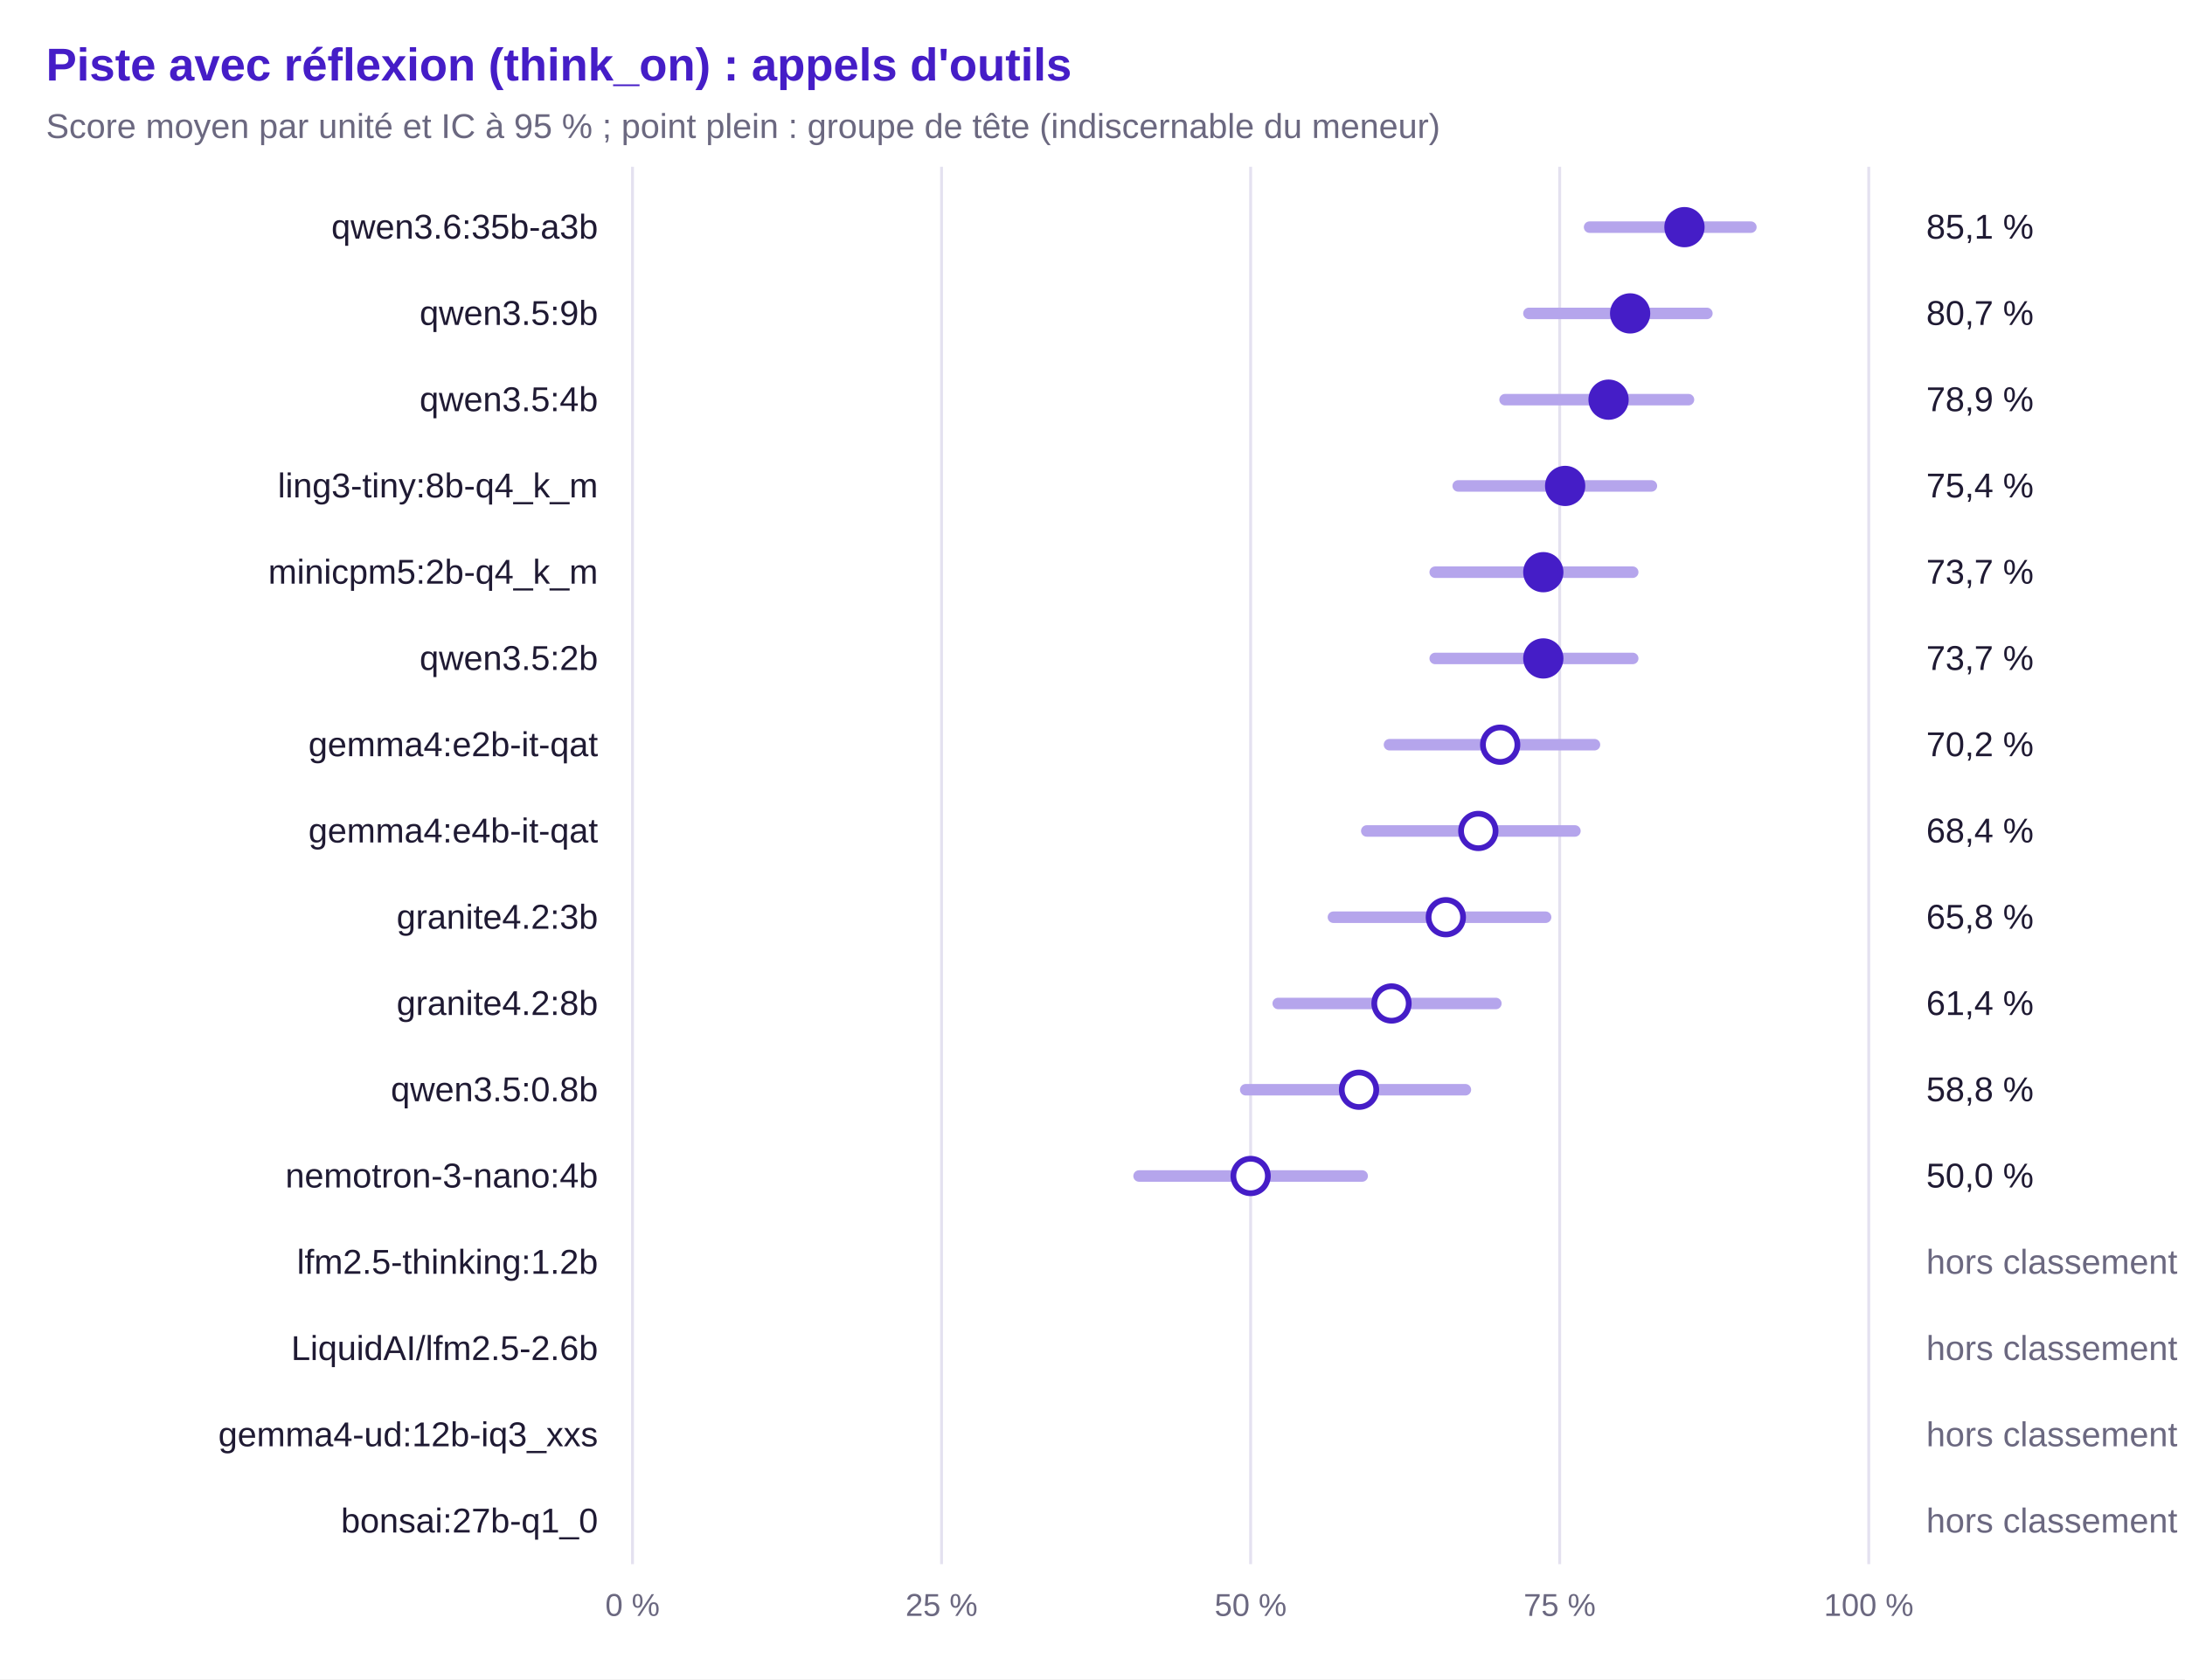
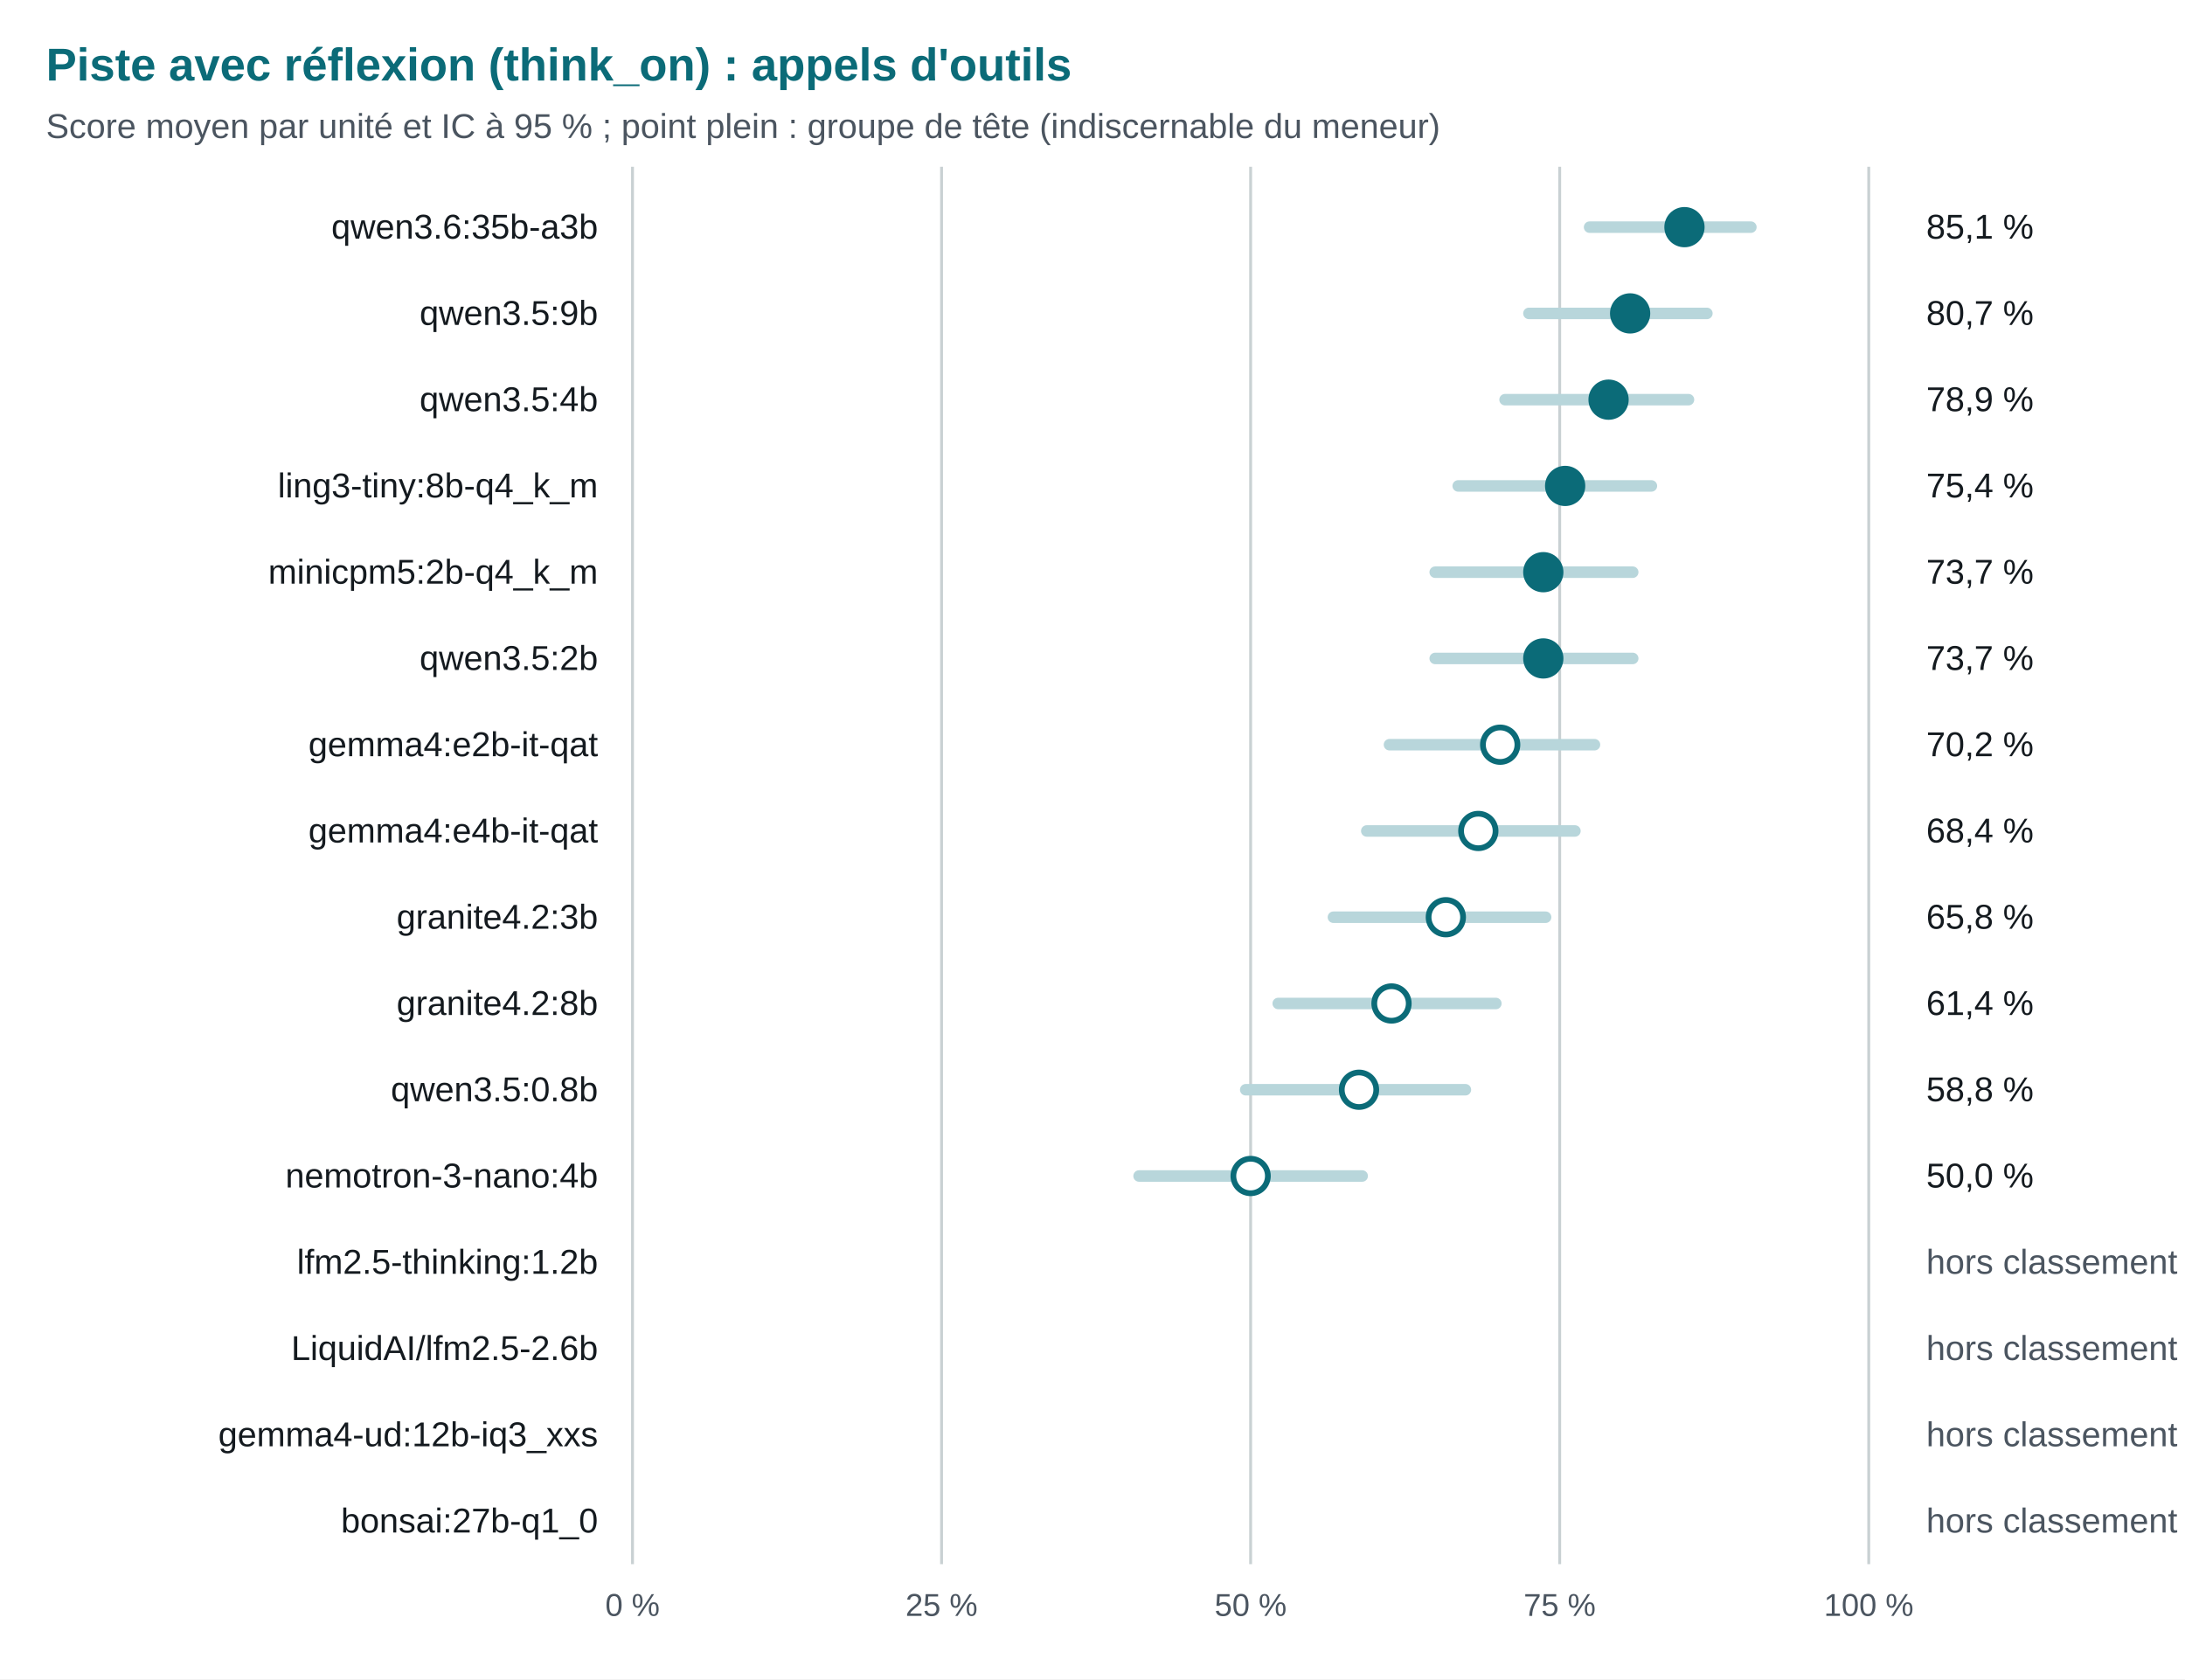
<svg xmlns="http://www.w3.org/2000/svg" width="760" height="584" viewBox="0 0 760 584" role="img" aria-label="Piste avec réflexion (think_on) : appels d'outils. qwen3.6:35b-a3b : 85,1 % (IC à 95 % de 77,4 % à 90,5 %) ; qwen3.5:9b : 80,7 % (IC à 95 % de 72,5 % à 86,9 %) ; qwen3.5:4b : 78,9 % (IC à 95 % de 70,6 % à 85,4 %) ; ling3-tiny:8b-q4_k_m : 75,4 % (IC à 95 % de 66,8 % à 82,4 %) ; minicpm5:2b-q4_k_m : 73,7 % (IC à 95 % de 64,9 % à 80,9 %) ; qwen3.5:2b : 73,7 % (IC à 95 % de 64,9 % à 80,9 %) ; gemma4:e2b-it-qat : 70,2 % (IC à 95 % de 61,2 % à 77,8 %) ; gemma4:e4b-it-qat : 68,4 % (IC à 95 % de 59,4 % à 76,2 %) ; granite4.2:3b : 65,8 % (IC à 95 % de 56,7 % à 73,9 %) ; granite4.2:8b : 61,4 % (IC à 95 % de 52,2 % à 69,8 %) ; qwen3.5:0.8b : 58,8 % (IC à 95 % de 49,6 % à 67,4 %) ; nemotron-3-nano:4b : 50,0 % (IC à 95 % de 41,0 % à 59,0 %) ; lfm2.5-thinking:1.2b : hors classement ; LiquidAI/lfm2.5-2.6b : hors classement ; gemma4-ud:12b-iq3_xxs : hors classement ; bonsai:27b-q1_0 : hors classement.">
  <rect width="760" height="584" fill="#FFFFFF" />
-   <text x="16" y="28" font-family="Arial, Helvetica, sans-serif" font-size="16" font-weight="bold" fill="#451DC7">Piste avec réflexion (think_on) : appels d'outils</text>
-   <text x="16" y="48" font-family="Arial, Helvetica, sans-serif" font-size="12" fill="#6B6880">Score moyen par unité et IC à 95 % ; point plein : groupe de tête (indiscernable du meneur)</text>
-   <line x1="220.0" y1="58" x2="220.0" y2="544" stroke="#E4E1F0" stroke-width="1" />
-   <text x="220.0" y="562" font-family="Arial, Helvetica, sans-serif" font-size="11" fill="#6B6880" text-anchor="middle">0 %</text>
-   <line x1="327.5" y1="58" x2="327.5" y2="544" stroke="#E4E1F0" stroke-width="1" />
-   <text x="327.5" y="562" font-family="Arial, Helvetica, sans-serif" font-size="11" fill="#6B6880" text-anchor="middle">25 %</text>
-   <line x1="435.0" y1="58" x2="435.0" y2="544" stroke="#E4E1F0" stroke-width="1" />
-   <text x="435.0" y="562" font-family="Arial, Helvetica, sans-serif" font-size="11" fill="#6B6880" text-anchor="middle">50 %</text>
-   <line x1="542.5" y1="58" x2="542.5" y2="544" stroke="#E4E1F0" stroke-width="1" />
-   <text x="542.5" y="562" font-family="Arial, Helvetica, sans-serif" font-size="11" fill="#6B6880" text-anchor="middle">75 %</text>
-   <line x1="650.0" y1="58" x2="650.0" y2="544" stroke="#E4E1F0" stroke-width="1" />
-   <text x="650.0" y="562" font-family="Arial, Helvetica, sans-serif" font-size="11" fill="#6B6880" text-anchor="middle">100 %</text>
-   <text x="208" y="83.0" font-family="Arial, Helvetica, sans-serif" font-size="12" fill="#1F1A33" text-anchor="end">qwen3.6:35b-a3b</text>
-   <line x1="552.9" y1="79.0" x2="609.0" y2="79.0" stroke="#B5A5EC" stroke-width="4" stroke-linecap="round" />
-   <circle cx="585.9" cy="79.0" r="6" fill="#451DC7" stroke="#451DC7" stroke-width="2" />
-   <text x="670" y="83.0" font-family="Arial, Helvetica, sans-serif" font-size="12" fill="#1F1A33">85,1 %</text>
-   <text x="208" y="113.0" font-family="Arial, Helvetica, sans-serif" font-size="12" fill="#1F1A33" text-anchor="end">qwen3.5:9b</text>
-   <line x1="531.8" y1="109.0" x2="593.7" y2="109.0" stroke="#B5A5EC" stroke-width="4" stroke-linecap="round" />
-   <circle cx="567.0" cy="109.0" r="6" fill="#451DC7" stroke="#451DC7" stroke-width="2" />
-   <text x="670" y="113.0" font-family="Arial, Helvetica, sans-serif" font-size="12" fill="#1F1A33">80,7 %</text>
-   <text x="208" y="143.0" font-family="Arial, Helvetica, sans-serif" font-size="12" fill="#1F1A33" text-anchor="end">qwen3.5:4b</text>
-   <line x1="523.5" y1="139.0" x2="587.3" y2="139.0" stroke="#B5A5EC" stroke-width="4" stroke-linecap="round" />
-   <circle cx="559.5" cy="139.0" r="6" fill="#451DC7" stroke="#451DC7" stroke-width="2" />
-   <text x="670" y="143.0" font-family="Arial, Helvetica, sans-serif" font-size="12" fill="#1F1A33">78,9 %</text>
-   <text x="208" y="173.0" font-family="Arial, Helvetica, sans-serif" font-size="12" fill="#1F1A33" text-anchor="end">ling3-tiny:8b-q4_k_m</text>
-   <line x1="507.2" y1="169.0" x2="574.4" y2="169.0" stroke="#B5A5EC" stroke-width="4" stroke-linecap="round" />
-   <circle cx="544.4" cy="169.0" r="6" fill="#451DC7" stroke="#451DC7" stroke-width="2" />
-   <text x="670" y="173.0" font-family="Arial, Helvetica, sans-serif" font-size="12" fill="#1F1A33">75,4 %</text>
-   <text x="208" y="203.0" font-family="Arial, Helvetica, sans-serif" font-size="12" fill="#1F1A33" text-anchor="end">minicpm5:2b-q4_k_m</text>
-   <line x1="499.2" y1="199.0" x2="567.9" y2="199.0" stroke="#B5A5EC" stroke-width="4" stroke-linecap="round" />
-   <circle cx="536.8" cy="199.0" r="6" fill="#451DC7" stroke="#451DC7" stroke-width="2" />
-   <text x="670" y="203.0" font-family="Arial, Helvetica, sans-serif" font-size="12" fill="#1F1A33">73,7 %</text>
-   <text x="208" y="233.0" font-family="Arial, Helvetica, sans-serif" font-size="12" fill="#1F1A33" text-anchor="end">qwen3.5:2b</text>
-   <line x1="499.2" y1="229.0" x2="567.9" y2="229.0" stroke="#B5A5EC" stroke-width="4" stroke-linecap="round" />
-   <circle cx="536.8" cy="229.0" r="6" fill="#451DC7" stroke="#451DC7" stroke-width="2" />
-   <text x="670" y="233.0" font-family="Arial, Helvetica, sans-serif" font-size="12" fill="#1F1A33">73,7 %</text>
-   <text x="208" y="263.0" font-family="Arial, Helvetica, sans-serif" font-size="12" fill="#1F1A33" text-anchor="end">gemma4:e2b-it-qat</text>
-   <line x1="483.3" y1="259.0" x2="554.6" y2="259.0" stroke="#B5A5EC" stroke-width="4" stroke-linecap="round" />
-   <circle cx="521.8" cy="259.0" r="6" fill="#FFFFFF" stroke="#451DC7" stroke-width="2" />
-   <text x="670" y="263.0" font-family="Arial, Helvetica, sans-serif" font-size="12" fill="#1F1A33">70,2 %</text>
-   <text x="208" y="293.0" font-family="Arial, Helvetica, sans-serif" font-size="12" fill="#1F1A33" text-anchor="end">gemma4:e4b-it-qat</text>
-   <line x1="475.4" y1="289.0" x2="547.8" y2="289.0" stroke="#B5A5EC" stroke-width="4" stroke-linecap="round" />
-   <circle cx="514.2" cy="289.0" r="6" fill="#FFFFFF" stroke="#451DC7" stroke-width="2" />
-   <text x="670" y="293.0" font-family="Arial, Helvetica, sans-serif" font-size="12" fill="#1F1A33">68,4 %</text>
-   <text x="208" y="323.0" font-family="Arial, Helvetica, sans-serif" font-size="12" fill="#1F1A33" text-anchor="end">granite4.2:3b</text>
-   <line x1="463.8" y1="319.0" x2="537.6" y2="319.0" stroke="#B5A5EC" stroke-width="4" stroke-linecap="round" />
-   <circle cx="502.9" cy="319.0" r="6" fill="#FFFFFF" stroke="#451DC7" stroke-width="2" />
-   <text x="670" y="323.0" font-family="Arial, Helvetica, sans-serif" font-size="12" fill="#1F1A33">65,8 %</text>
-   <text x="208" y="353.0" font-family="Arial, Helvetica, sans-serif" font-size="12" fill="#1F1A33" text-anchor="end">granite4.2:8b</text>
-   <line x1="444.6" y1="349.0" x2="520.3" y2="349.0" stroke="#B5A5EC" stroke-width="4" stroke-linecap="round" />
-   <circle cx="484.0" cy="349.0" r="6" fill="#FFFFFF" stroke="#451DC7" stroke-width="2" />
-   <text x="670" y="353.0" font-family="Arial, Helvetica, sans-serif" font-size="12" fill="#1F1A33">61,4 %</text>
-   <text x="208" y="383.0" font-family="Arial, Helvetica, sans-serif" font-size="12" fill="#1F1A33" text-anchor="end">qwen3.5:0.8b</text>
-   <line x1="433.3" y1="379.0" x2="509.7" y2="379.0" stroke="#B5A5EC" stroke-width="4" stroke-linecap="round" />
-   <circle cx="472.7" cy="379.0" r="6" fill="#FFFFFF" stroke="#451DC7" stroke-width="2" />
-   <text x="670" y="383.0" font-family="Arial, Helvetica, sans-serif" font-size="12" fill="#1F1A33">58,8 %</text>
-   <text x="208" y="413.0" font-family="Arial, Helvetica, sans-serif" font-size="12" fill="#1F1A33" text-anchor="end">nemotron-3-nano:4b</text>
-   <line x1="396.2" y1="409.0" x2="473.8" y2="409.0" stroke="#B5A5EC" stroke-width="4" stroke-linecap="round" />
-   <circle cx="435.0" cy="409.0" r="6" fill="#FFFFFF" stroke="#451DC7" stroke-width="2" />
-   <text x="670" y="413.0" font-family="Arial, Helvetica, sans-serif" font-size="12" fill="#1F1A33">50,0 %</text>
-   <text x="208" y="443.0" font-family="Arial, Helvetica, sans-serif" font-size="12" fill="#1F1A33" text-anchor="end">lfm2.5-thinking:1.2b</text>
-   <text x="670" y="443.0" font-family="Arial, Helvetica, sans-serif" font-size="12" fill="#6B6880">hors classement</text>
-   <text x="208" y="473.0" font-family="Arial, Helvetica, sans-serif" font-size="12" fill="#1F1A33" text-anchor="end">LiquidAI/lfm2.5-2.6b</text>
-   <text x="670" y="473.0" font-family="Arial, Helvetica, sans-serif" font-size="12" fill="#6B6880">hors classement</text>
-   <text x="208" y="503.0" font-family="Arial, Helvetica, sans-serif" font-size="12" fill="#1F1A33" text-anchor="end">gemma4-ud:12b-iq3_xxs</text>
-   <text x="670" y="503.0" font-family="Arial, Helvetica, sans-serif" font-size="12" fill="#6B6880">hors classement</text>
-   <text x="208" y="533.0" font-family="Arial, Helvetica, sans-serif" font-size="12" fill="#1F1A33" text-anchor="end">bonsai:27b-q1_0</text>
-   <text x="670" y="533.0" font-family="Arial, Helvetica, sans-serif" font-size="12" fill="#6B6880">hors classement</text>
+   <text x="16" y="28" font-family="Arial, Helvetica, sans-serif" font-size="16" font-weight="bold" fill="#0B6B78">Piste avec réflexion (think_on) : appels d'outils</text>
+   <text x="16" y="48" font-family="Arial, Helvetica, sans-serif" font-size="12" fill="#4B5560">Score moyen par unité et IC à 95 % ; point plein : groupe de tête (indiscernable du meneur)</text>
+   <line x1="220.0" y1="58" x2="220.0" y2="544" stroke="#C9D1D3" stroke-width="1" />
+   <text x="220.0" y="562" font-family="Arial, Helvetica, sans-serif" font-size="11" fill="#4B5560" text-anchor="middle">0 %</text>
+   <line x1="327.5" y1="58" x2="327.5" y2="544" stroke="#C9D1D3" stroke-width="1" />
+   <text x="327.5" y="562" font-family="Arial, Helvetica, sans-serif" font-size="11" fill="#4B5560" text-anchor="middle">25 %</text>
+   <line x1="435.0" y1="58" x2="435.0" y2="544" stroke="#C9D1D3" stroke-width="1" />
+   <text x="435.0" y="562" font-family="Arial, Helvetica, sans-serif" font-size="11" fill="#4B5560" text-anchor="middle">50 %</text>
+   <line x1="542.5" y1="58" x2="542.5" y2="544" stroke="#C9D1D3" stroke-width="1" />
+   <text x="542.5" y="562" font-family="Arial, Helvetica, sans-serif" font-size="11" fill="#4B5560" text-anchor="middle">75 %</text>
+   <line x1="650.0" y1="58" x2="650.0" y2="544" stroke="#C9D1D3" stroke-width="1" />
+   <text x="650.0" y="562" font-family="Arial, Helvetica, sans-serif" font-size="11" fill="#4B5560" text-anchor="middle">100 %</text>
+   <text x="208" y="83.0" font-family="Arial, Helvetica, sans-serif" font-size="12" fill="#141A1F" text-anchor="end">qwen3.6:35b-a3b</text>
+   <line x1="552.9" y1="79.0" x2="609.0" y2="79.0" stroke="#B8D6DB" stroke-width="4" stroke-linecap="round" />
+   <circle cx="585.9" cy="79.0" r="6" fill="#0B6B78" stroke="#0B6B78" stroke-width="2" />
+   <text x="670" y="83.0" font-family="Arial, Helvetica, sans-serif" font-size="12" fill="#141A1F">85,1 %</text>
+   <text x="208" y="113.0" font-family="Arial, Helvetica, sans-serif" font-size="12" fill="#141A1F" text-anchor="end">qwen3.5:9b</text>
+   <line x1="531.8" y1="109.0" x2="593.7" y2="109.0" stroke="#B8D6DB" stroke-width="4" stroke-linecap="round" />
+   <circle cx="567.0" cy="109.0" r="6" fill="#0B6B78" stroke="#0B6B78" stroke-width="2" />
+   <text x="670" y="113.0" font-family="Arial, Helvetica, sans-serif" font-size="12" fill="#141A1F">80,7 %</text>
+   <text x="208" y="143.0" font-family="Arial, Helvetica, sans-serif" font-size="12" fill="#141A1F" text-anchor="end">qwen3.5:4b</text>
+   <line x1="523.5" y1="139.0" x2="587.3" y2="139.0" stroke="#B8D6DB" stroke-width="4" stroke-linecap="round" />
+   <circle cx="559.5" cy="139.0" r="6" fill="#0B6B78" stroke="#0B6B78" stroke-width="2" />
+   <text x="670" y="143.0" font-family="Arial, Helvetica, sans-serif" font-size="12" fill="#141A1F">78,9 %</text>
+   <text x="208" y="173.0" font-family="Arial, Helvetica, sans-serif" font-size="12" fill="#141A1F" text-anchor="end">ling3-tiny:8b-q4_k_m</text>
+   <line x1="507.2" y1="169.0" x2="574.4" y2="169.0" stroke="#B8D6DB" stroke-width="4" stroke-linecap="round" />
+   <circle cx="544.4" cy="169.0" r="6" fill="#0B6B78" stroke="#0B6B78" stroke-width="2" />
+   <text x="670" y="173.0" font-family="Arial, Helvetica, sans-serif" font-size="12" fill="#141A1F">75,4 %</text>
+   <text x="208" y="203.0" font-family="Arial, Helvetica, sans-serif" font-size="12" fill="#141A1F" text-anchor="end">minicpm5:2b-q4_k_m</text>
+   <line x1="499.2" y1="199.0" x2="567.9" y2="199.0" stroke="#B8D6DB" stroke-width="4" stroke-linecap="round" />
+   <circle cx="536.8" cy="199.0" r="6" fill="#0B6B78" stroke="#0B6B78" stroke-width="2" />
+   <text x="670" y="203.0" font-family="Arial, Helvetica, sans-serif" font-size="12" fill="#141A1F">73,7 %</text>
+   <text x="208" y="233.0" font-family="Arial, Helvetica, sans-serif" font-size="12" fill="#141A1F" text-anchor="end">qwen3.5:2b</text>
+   <line x1="499.2" y1="229.0" x2="567.9" y2="229.0" stroke="#B8D6DB" stroke-width="4" stroke-linecap="round" />
+   <circle cx="536.8" cy="229.0" r="6" fill="#0B6B78" stroke="#0B6B78" stroke-width="2" />
+   <text x="670" y="233.0" font-family="Arial, Helvetica, sans-serif" font-size="12" fill="#141A1F">73,7 %</text>
+   <text x="208" y="263.0" font-family="Arial, Helvetica, sans-serif" font-size="12" fill="#141A1F" text-anchor="end">gemma4:e2b-it-qat</text>
+   <line x1="483.3" y1="259.0" x2="554.6" y2="259.0" stroke="#B8D6DB" stroke-width="4" stroke-linecap="round" />
+   <circle cx="521.8" cy="259.0" r="6" fill="#FFFFFF" stroke="#0B6B78" stroke-width="2" />
+   <text x="670" y="263.0" font-family="Arial, Helvetica, sans-serif" font-size="12" fill="#141A1F">70,2 %</text>
+   <text x="208" y="293.0" font-family="Arial, Helvetica, sans-serif" font-size="12" fill="#141A1F" text-anchor="end">gemma4:e4b-it-qat</text>
+   <line x1="475.4" y1="289.0" x2="547.8" y2="289.0" stroke="#B8D6DB" stroke-width="4" stroke-linecap="round" />
+   <circle cx="514.2" cy="289.0" r="6" fill="#FFFFFF" stroke="#0B6B78" stroke-width="2" />
+   <text x="670" y="293.0" font-family="Arial, Helvetica, sans-serif" font-size="12" fill="#141A1F">68,4 %</text>
+   <text x="208" y="323.0" font-family="Arial, Helvetica, sans-serif" font-size="12" fill="#141A1F" text-anchor="end">granite4.2:3b</text>
+   <line x1="463.8" y1="319.0" x2="537.6" y2="319.0" stroke="#B8D6DB" stroke-width="4" stroke-linecap="round" />
+   <circle cx="502.9" cy="319.0" r="6" fill="#FFFFFF" stroke="#0B6B78" stroke-width="2" />
+   <text x="670" y="323.0" font-family="Arial, Helvetica, sans-serif" font-size="12" fill="#141A1F">65,8 %</text>
+   <text x="208" y="353.0" font-family="Arial, Helvetica, sans-serif" font-size="12" fill="#141A1F" text-anchor="end">granite4.2:8b</text>
+   <line x1="444.6" y1="349.0" x2="520.3" y2="349.0" stroke="#B8D6DB" stroke-width="4" stroke-linecap="round" />
+   <circle cx="484.0" cy="349.0" r="6" fill="#FFFFFF" stroke="#0B6B78" stroke-width="2" />
+   <text x="670" y="353.0" font-family="Arial, Helvetica, sans-serif" font-size="12" fill="#141A1F">61,4 %</text>
+   <text x="208" y="383.0" font-family="Arial, Helvetica, sans-serif" font-size="12" fill="#141A1F" text-anchor="end">qwen3.5:0.8b</text>
+   <line x1="433.3" y1="379.0" x2="509.7" y2="379.0" stroke="#B8D6DB" stroke-width="4" stroke-linecap="round" />
+   <circle cx="472.7" cy="379.0" r="6" fill="#FFFFFF" stroke="#0B6B78" stroke-width="2" />
+   <text x="670" y="383.0" font-family="Arial, Helvetica, sans-serif" font-size="12" fill="#141A1F">58,8 %</text>
+   <text x="208" y="413.0" font-family="Arial, Helvetica, sans-serif" font-size="12" fill="#141A1F" text-anchor="end">nemotron-3-nano:4b</text>
+   <line x1="396.2" y1="409.0" x2="473.8" y2="409.0" stroke="#B8D6DB" stroke-width="4" stroke-linecap="round" />
+   <circle cx="435.0" cy="409.0" r="6" fill="#FFFFFF" stroke="#0B6B78" stroke-width="2" />
+   <text x="670" y="413.0" font-family="Arial, Helvetica, sans-serif" font-size="12" fill="#141A1F">50,0 %</text>
+   <text x="208" y="443.0" font-family="Arial, Helvetica, sans-serif" font-size="12" fill="#141A1F" text-anchor="end">lfm2.5-thinking:1.2b</text>
+   <text x="670" y="443.0" font-family="Arial, Helvetica, sans-serif" font-size="12" fill="#4B5560">hors classement</text>
+   <text x="208" y="473.0" font-family="Arial, Helvetica, sans-serif" font-size="12" fill="#141A1F" text-anchor="end">LiquidAI/lfm2.5-2.6b</text>
+   <text x="670" y="473.0" font-family="Arial, Helvetica, sans-serif" font-size="12" fill="#4B5560">hors classement</text>
+   <text x="208" y="503.0" font-family="Arial, Helvetica, sans-serif" font-size="12" fill="#141A1F" text-anchor="end">gemma4-ud:12b-iq3_xxs</text>
+   <text x="670" y="503.0" font-family="Arial, Helvetica, sans-serif" font-size="12" fill="#4B5560">hors classement</text>
+   <text x="208" y="533.0" font-family="Arial, Helvetica, sans-serif" font-size="12" fill="#141A1F" text-anchor="end">bonsai:27b-q1_0</text>
+   <text x="670" y="533.0" font-family="Arial, Helvetica, sans-serif" font-size="12" fill="#4B5560">hors classement</text>
</svg>
